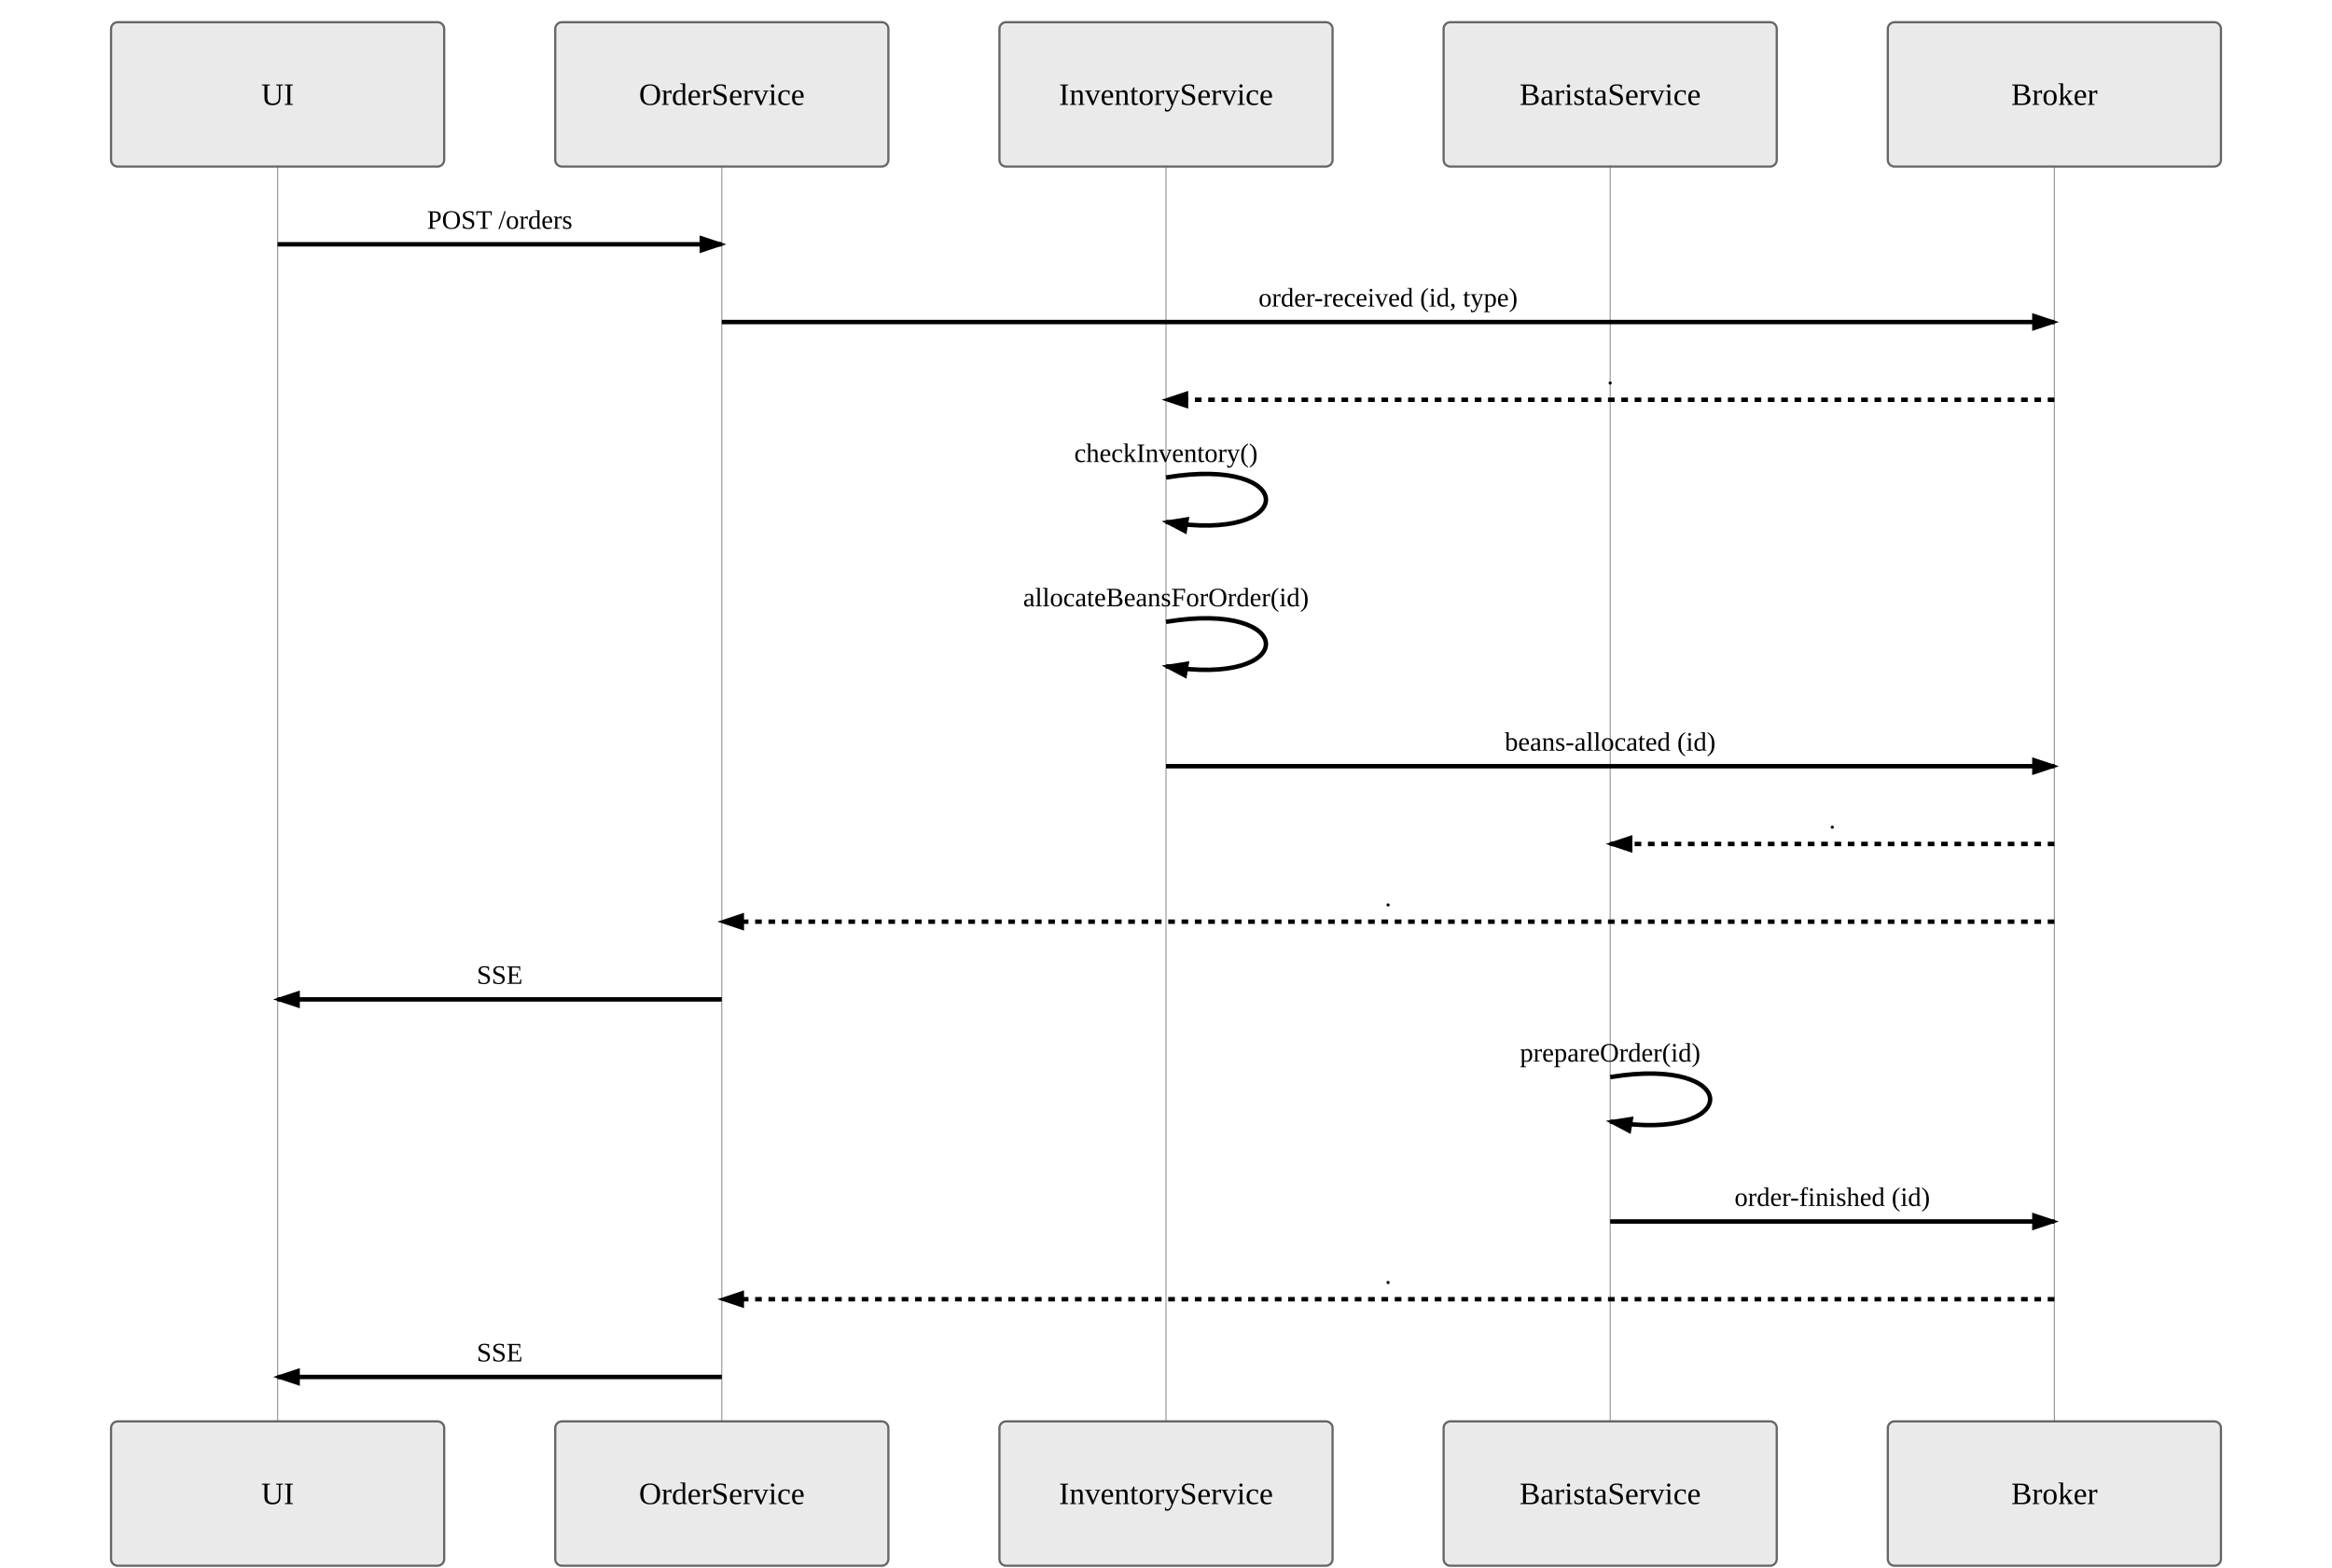
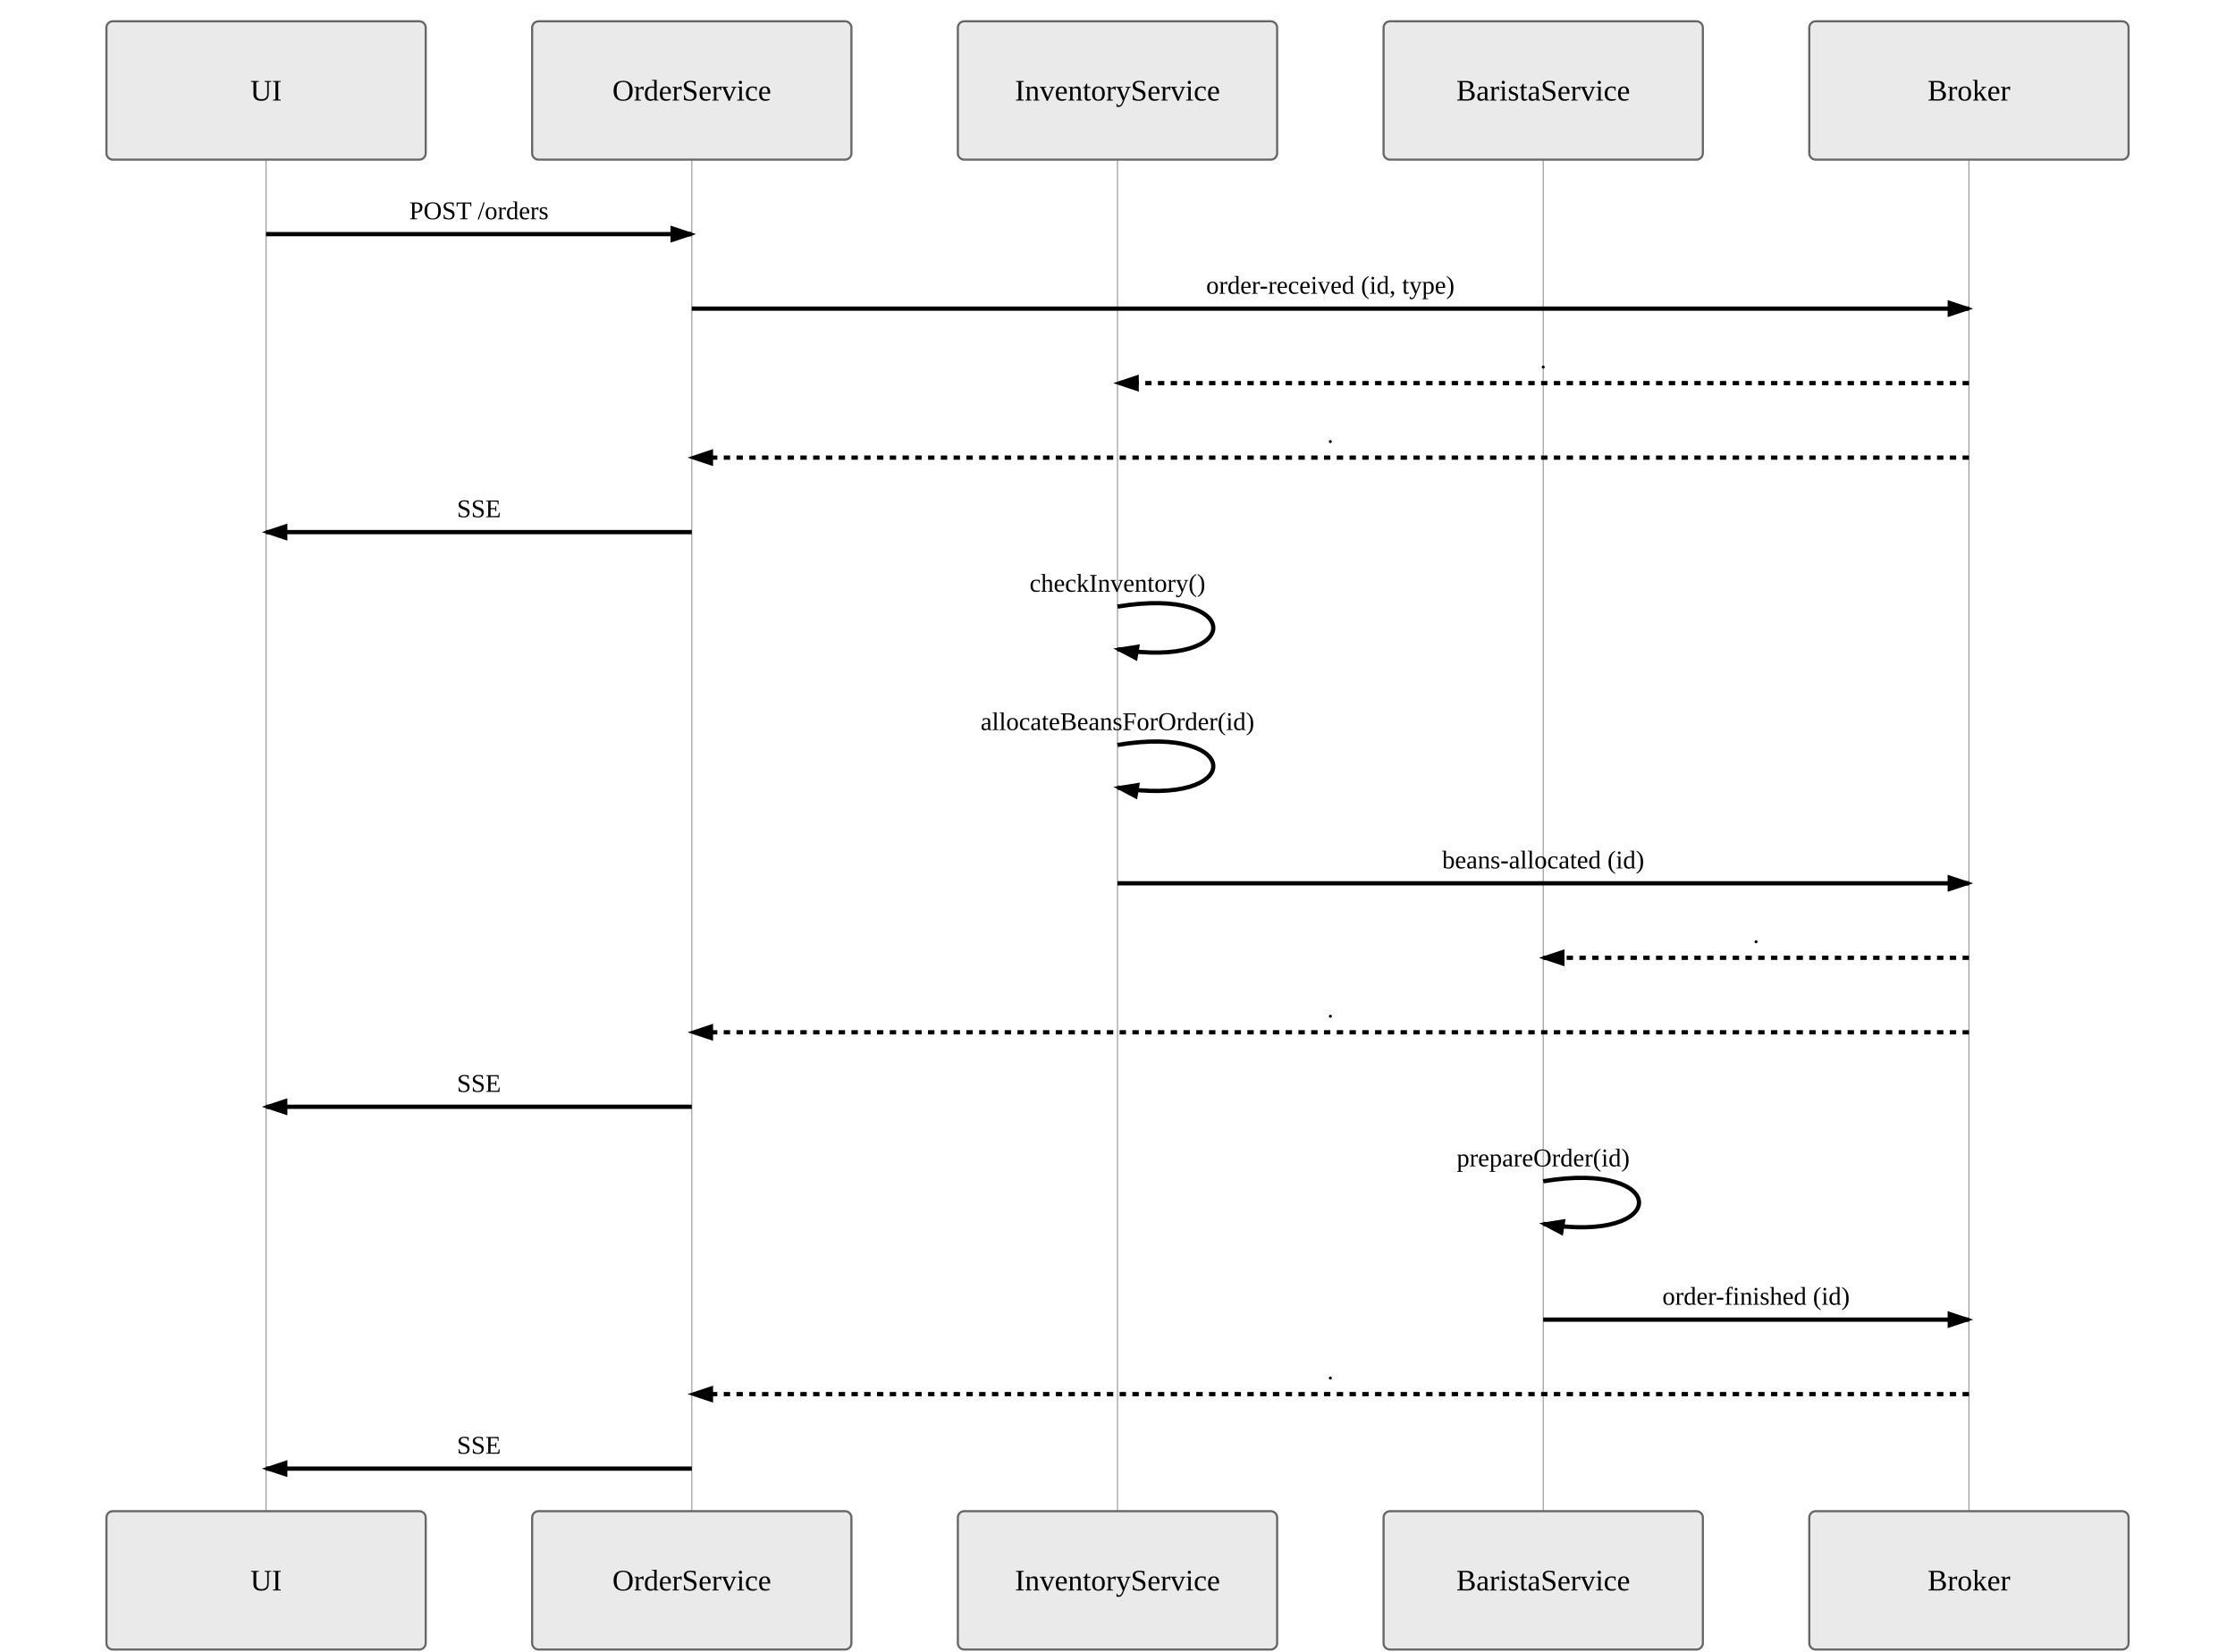
- <svg xmlns="http://www.w3.org/2000/svg" id="mermaid-1574452420569" width="100%" height="100%" style="max-width:1050px;" viewBox="-50 -10 1050 706">
+ <svg xmlns="http://www.w3.org/2000/svg" id="mermaid-1574455265434" width="100%" height="100%" style="max-width:1050px;" viewBox="-50 -10 1050 776">
  <style>
:root { --mermaid-font-family: "trebuchet ms", verdana, arial;}</style>
-   <style>#mermaid-1574452420569 {
+   <style>#mermaid-1574455265434 {
    color: rgba(0, 0, 0, 0.65);
    font: ;
  }</style>
  <g />
  <g>
-     <line id="actor2129" x1="75" y1="5" x2="75" y2="695" class="actor-line" stroke-width="0.5px" stroke="#999" />
+     <line id="actor2134" x1="75" y1="5" x2="75" y2="765" class="actor-line" stroke-width="0.5px" stroke="#999" />
    <rect x="0" y="0" fill="#eaeaea" stroke="#666" width="150" height="65" rx="3" ry="3" class="actor" />
    <text x="75" y="32.5" dominant-baseline="central" alignment-baseline="central" class="actor" style="text-anchor: middle; font-size: 14px;">
      <tspan x="75" dy="0">UI</tspan>
    </text>
  </g>
  <g>
-     <line id="actor2130" x1="275" y1="5" x2="275" y2="695" class="actor-line" stroke-width="0.5px" stroke="#999" />
+     <line id="actor2135" x1="275" y1="5" x2="275" y2="765" class="actor-line" stroke-width="0.5px" stroke="#999" />
    <rect x="200" y="0" fill="#eaeaea" stroke="#666" width="150" height="65" rx="3" ry="3" class="actor" />
    <text x="275" y="32.5" dominant-baseline="central" alignment-baseline="central" class="actor" style="text-anchor: middle; font-size: 14px;">
      <tspan x="275" dy="0">OrderService</tspan>
    </text>
  </g>
  <g>
-     <line id="actor2131" x1="475" y1="5" x2="475" y2="695" class="actor-line" stroke-width="0.5px" stroke="#999" />
+     <line id="actor2136" x1="475" y1="5" x2="475" y2="765" class="actor-line" stroke-width="0.5px" stroke="#999" />
    <rect x="400" y="0" fill="#eaeaea" stroke="#666" width="150" height="65" rx="3" ry="3" class="actor" />
    <text x="475" y="32.5" dominant-baseline="central" alignment-baseline="central" class="actor" style="text-anchor: middle; font-size: 14px;">
      <tspan x="475" dy="0">InventoryService</tspan>
    </text>
  </g>
  <g>
-     <line id="actor2132" x1="675" y1="5" x2="675" y2="695" class="actor-line" stroke-width="0.5px" stroke="#999" />
+     <line id="actor2137" x1="675" y1="5" x2="675" y2="765" class="actor-line" stroke-width="0.5px" stroke="#999" />
    <rect x="600" y="0" fill="#eaeaea" stroke="#666" width="150" height="65" rx="3" ry="3" class="actor" />
    <text x="675" y="32.5" dominant-baseline="central" alignment-baseline="central" class="actor" style="text-anchor: middle; font-size: 14px;">
      <tspan x="675" dy="0">BaristaService</tspan>
    </text>
  </g>
  <g>
-     <line id="actor2133" x1="875" y1="5" x2="875" y2="695" class="actor-line" stroke-width="0.5px" stroke="#999" />
+     <line id="actor2138" x1="875" y1="5" x2="875" y2="765" class="actor-line" stroke-width="0.5px" stroke="#999" />
    <rect x="800" y="0" fill="#eaeaea" stroke="#666" width="150" height="65" rx="3" ry="3" class="actor" />
    <text x="875" y="32.5" dominant-baseline="central" alignment-baseline="central" class="actor" style="text-anchor: middle; font-size: 14px;">
      <tspan x="875" dy="0">Broker</tspan>
    </text>
  </g>
  <defs>
    <marker id="arrowhead" refX="5" refY="2" markerWidth="6" markerHeight="4" orient="auto">
      <path d="M 0,0 V 4 L6,2 Z" />
    </marker>
  </defs>
  <defs>
    <marker id="crosshead" markerWidth="15" markerHeight="8" orient="auto" refX="16" refY="4">
      <path fill="black" stroke="#000000" stroke-width="1px" d="M 9,2 V 6 L16,4 Z" style="stroke-dasharray: 0, 0;" />
      <path fill="none" stroke="#000000" stroke-width="1px" d="M 0,1 L 6,7 M 6,1 L 0,7" style="stroke-dasharray: 0, 0;" />
    </marker>
  </defs>
  <defs>
    <marker id="sequencenumber" refX="15" refY="15" markerWidth="60" markerHeight="40" orient="auto">
      <circle cx="15" cy="15" r="6" />
    </marker>
  </defs>
  <g>
    <text x="175" y="93" class="messageText" style="text-anchor: middle;">POST /orders</text>
    <line x1="75" y1="100" x2="275" y2="100" class="messageLine0" stroke-width="2" stroke="black" marker-end="url(#arrowhead)" style="fill: none;" />
  </g>
  <g>
    <text x="575" y="128" class="messageText" style="text-anchor: middle;">order-received (id, type)</text>
    <line x1="275" y1="135" x2="875" y2="135" class="messageLine0" stroke-width="2" stroke="black" marker-end="url(#arrowhead)" style="fill: none;" />
  </g>
  <g>
    <text x="675" y="163" class="messageText" style="text-anchor: middle;">.</text>
    <line x1="875" y1="170" x2="475" y2="170" class="messageLine1" stroke-width="2" stroke="black" marker-end="url(#arrowhead)" style="stroke-dasharray: 3, 3; fill: none;" />
  </g>
  <g>
-     <text x="475" y="198" class="messageText" style="text-anchor: middle;">checkInventory()</text>
-     <path d="M 475,205 C 535,195 535,235 475,225" class="messageLine0" stroke-width="2" stroke="black" marker-end="url(#arrowhead)" style="fill: none;" />
+     <text x="575" y="198" class="messageText" style="text-anchor: middle;">.</text>
+     <line x1="875" y1="205" x2="275" y2="205" class="messageLine1" stroke-width="2" stroke="black" marker-end="url(#arrowhead)" style="stroke-dasharray: 3, 3; fill: none;" />
  </g>
  <g>
-     <text x="475" y="263" class="messageText" style="text-anchor: middle;">allocateBeansForOrder(id)</text>
-     <path d="M 475,270 C 535,260 535,300 475,290" class="messageLine0" stroke-width="2" stroke="black" marker-end="url(#arrowhead)" style="fill: none;" />
+     <text x="175" y="233" class="messageText" style="text-anchor: middle;">SSE</text>
+     <line x1="275" y1="240" x2="75" y2="240" class="messageLine0" stroke-width="2" stroke="black" marker-end="url(#arrowhead)" style="fill: none;" />
  </g>
  <g>
-     <text x="675" y="328" class="messageText" style="text-anchor: middle;">beans-allocated (id)</text>
-     <line x1="475" y1="335" x2="875" y2="335" class="messageLine0" stroke-width="2" stroke="black" marker-end="url(#arrowhead)" style="fill: none;" />
+     <text x="475" y="268" class="messageText" style="text-anchor: middle;">checkInventory()</text>
+     <path d="M 475,275 C 535,265 535,305 475,295" class="messageLine0" stroke-width="2" stroke="black" marker-end="url(#arrowhead)" style="fill: none;" />
  </g>
  <g>
-     <text x="775" y="363" class="messageText" style="text-anchor: middle;">.</text>
-     <line x1="875" y1="370" x2="675" y2="370" class="messageLine1" stroke-width="2" stroke="black" marker-end="url(#arrowhead)" style="stroke-dasharray: 3, 3; fill: none;" />
+     <text x="475" y="333" class="messageText" style="text-anchor: middle;">allocateBeansForOrder(id)</text>
+     <path d="M 475,340 C 535,330 535,370 475,360" class="messageLine0" stroke-width="2" stroke="black" marker-end="url(#arrowhead)" style="fill: none;" />
  </g>
  <g>
-     <text x="575" y="398" class="messageText" style="text-anchor: middle;">.</text>
-     <line x1="875" y1="405" x2="275" y2="405" class="messageLine1" stroke-width="2" stroke="black" marker-end="url(#arrowhead)" style="stroke-dasharray: 3, 3; fill: none;" />
+     <text x="675" y="398" class="messageText" style="text-anchor: middle;">beans-allocated (id)</text>
+     <line x1="475" y1="405" x2="875" y2="405" class="messageLine0" stroke-width="2" stroke="black" marker-end="url(#arrowhead)" style="fill: none;" />
  </g>
  <g>
-     <text x="175" y="433" class="messageText" style="text-anchor: middle;">SSE</text>
-     <line x1="275" y1="440" x2="75" y2="440" class="messageLine0" stroke-width="2" stroke="black" marker-end="url(#arrowhead)" style="fill: none;" />
+     <text x="775" y="433" class="messageText" style="text-anchor: middle;">.</text>
+     <line x1="875" y1="440" x2="675" y2="440" class="messageLine1" stroke-width="2" stroke="black" marker-end="url(#arrowhead)" style="stroke-dasharray: 3, 3; fill: none;" />
  </g>
  <g>
-     <text x="675" y="468" class="messageText" style="text-anchor: middle;">prepareOrder(id)</text>
-     <path d="M 675,475 C 735,465 735,505 675,495" class="messageLine0" stroke-width="2" stroke="black" marker-end="url(#arrowhead)" style="fill: none;" />
+     <text x="575" y="468" class="messageText" style="text-anchor: middle;">.</text>
+     <line x1="875" y1="475" x2="275" y2="475" class="messageLine1" stroke-width="2" stroke="black" marker-end="url(#arrowhead)" style="stroke-dasharray: 3, 3; fill: none;" />
  </g>
  <g>
-     <text x="775" y="533" class="messageText" style="text-anchor: middle;">order-finished (id)</text>
-     <line x1="675" y1="540" x2="875" y2="540" class="messageLine0" stroke-width="2" stroke="black" marker-end="url(#arrowhead)" style="fill: none;" />
+     <text x="175" y="503" class="messageText" style="text-anchor: middle;">SSE</text>
+     <line x1="275" y1="510" x2="75" y2="510" class="messageLine0" stroke-width="2" stroke="black" marker-end="url(#arrowhead)" style="fill: none;" />
  </g>
  <g>
-     <text x="575" y="568" class="messageText" style="text-anchor: middle;">.</text>
-     <line x1="875" y1="575" x2="275" y2="575" class="messageLine1" stroke-width="2" stroke="black" marker-end="url(#arrowhead)" style="stroke-dasharray: 3, 3; fill: none;" />
+     <text x="675" y="538" class="messageText" style="text-anchor: middle;">prepareOrder(id)</text>
+     <path d="M 675,545 C 735,535 735,575 675,565" class="messageLine0" stroke-width="2" stroke="black" marker-end="url(#arrowhead)" style="fill: none;" />
  </g>
  <g>
-     <text x="175" y="603" class="messageText" style="text-anchor: middle;">SSE</text>
-     <line x1="275" y1="610" x2="75" y2="610" class="messageLine0" stroke-width="2" stroke="black" marker-end="url(#arrowhead)" style="fill: none;" />
+     <text x="775" y="603" class="messageText" style="text-anchor: middle;">order-finished (id)</text>
+     <line x1="675" y1="610" x2="875" y2="610" class="messageLine0" stroke-width="2" stroke="black" marker-end="url(#arrowhead)" style="fill: none;" />
  </g>
  <g>
-     <rect x="0" y="630" fill="#eaeaea" stroke="#666" width="150" height="65" rx="3" ry="3" class="actor" />
-     <text x="75" y="662.5" dominant-baseline="central" alignment-baseline="central" class="actor" style="text-anchor: middle; font-size: 14px;">
+     <text x="575" y="638" class="messageText" style="text-anchor: middle;">.</text>
+     <line x1="875" y1="645" x2="275" y2="645" class="messageLine1" stroke-width="2" stroke="black" marker-end="url(#arrowhead)" style="stroke-dasharray: 3, 3; fill: none;" />
+   </g>
+   <g>
+     <text x="175" y="673" class="messageText" style="text-anchor: middle;">SSE</text>
+     <line x1="275" y1="680" x2="75" y2="680" class="messageLine0" stroke-width="2" stroke="black" marker-end="url(#arrowhead)" style="fill: none;" />
+   </g>
+   <g>
+     <rect x="0" y="700" fill="#eaeaea" stroke="#666" width="150" height="65" rx="3" ry="3" class="actor" />
+     <text x="75" y="732.5" dominant-baseline="central" alignment-baseline="central" class="actor" style="text-anchor: middle; font-size: 14px;">
      <tspan x="75" dy="0">UI</tspan>
    </text>
  </g>
  <g>
-     <rect x="200" y="630" fill="#eaeaea" stroke="#666" width="150" height="65" rx="3" ry="3" class="actor" />
-     <text x="275" y="662.5" dominant-baseline="central" alignment-baseline="central" class="actor" style="text-anchor: middle; font-size: 14px;">
+     <rect x="200" y="700" fill="#eaeaea" stroke="#666" width="150" height="65" rx="3" ry="3" class="actor" />
+     <text x="275" y="732.5" dominant-baseline="central" alignment-baseline="central" class="actor" style="text-anchor: middle; font-size: 14px;">
      <tspan x="275" dy="0">OrderService</tspan>
    </text>
  </g>
  <g>
-     <rect x="400" y="630" fill="#eaeaea" stroke="#666" width="150" height="65" rx="3" ry="3" class="actor" />
-     <text x="475" y="662.5" dominant-baseline="central" alignment-baseline="central" class="actor" style="text-anchor: middle; font-size: 14px;">
+     <rect x="400" y="700" fill="#eaeaea" stroke="#666" width="150" height="65" rx="3" ry="3" class="actor" />
+     <text x="475" y="732.5" dominant-baseline="central" alignment-baseline="central" class="actor" style="text-anchor: middle; font-size: 14px;">
      <tspan x="475" dy="0">InventoryService</tspan>
    </text>
  </g>
  <g>
-     <rect x="600" y="630" fill="#eaeaea" stroke="#666" width="150" height="65" rx="3" ry="3" class="actor" />
-     <text x="675" y="662.5" dominant-baseline="central" alignment-baseline="central" class="actor" style="text-anchor: middle; font-size: 14px;">
+     <rect x="600" y="700" fill="#eaeaea" stroke="#666" width="150" height="65" rx="3" ry="3" class="actor" />
+     <text x="675" y="732.5" dominant-baseline="central" alignment-baseline="central" class="actor" style="text-anchor: middle; font-size: 14px;">
      <tspan x="675" dy="0">BaristaService</tspan>
    </text>
  </g>
  <g>
-     <rect x="800" y="630" fill="#eaeaea" stroke="#666" width="150" height="65" rx="3" ry="3" class="actor" />
-     <text x="875" y="662.5" dominant-baseline="central" alignment-baseline="central" class="actor" style="text-anchor: middle; font-size: 14px;">
+     <rect x="800" y="700" fill="#eaeaea" stroke="#666" width="150" height="65" rx="3" ry="3" class="actor" />
+     <text x="875" y="732.5" dominant-baseline="central" alignment-baseline="central" class="actor" style="text-anchor: middle; font-size: 14px;">
      <tspan x="875" dy="0">Broker</tspan>
    </text>
  </g>
</svg>
